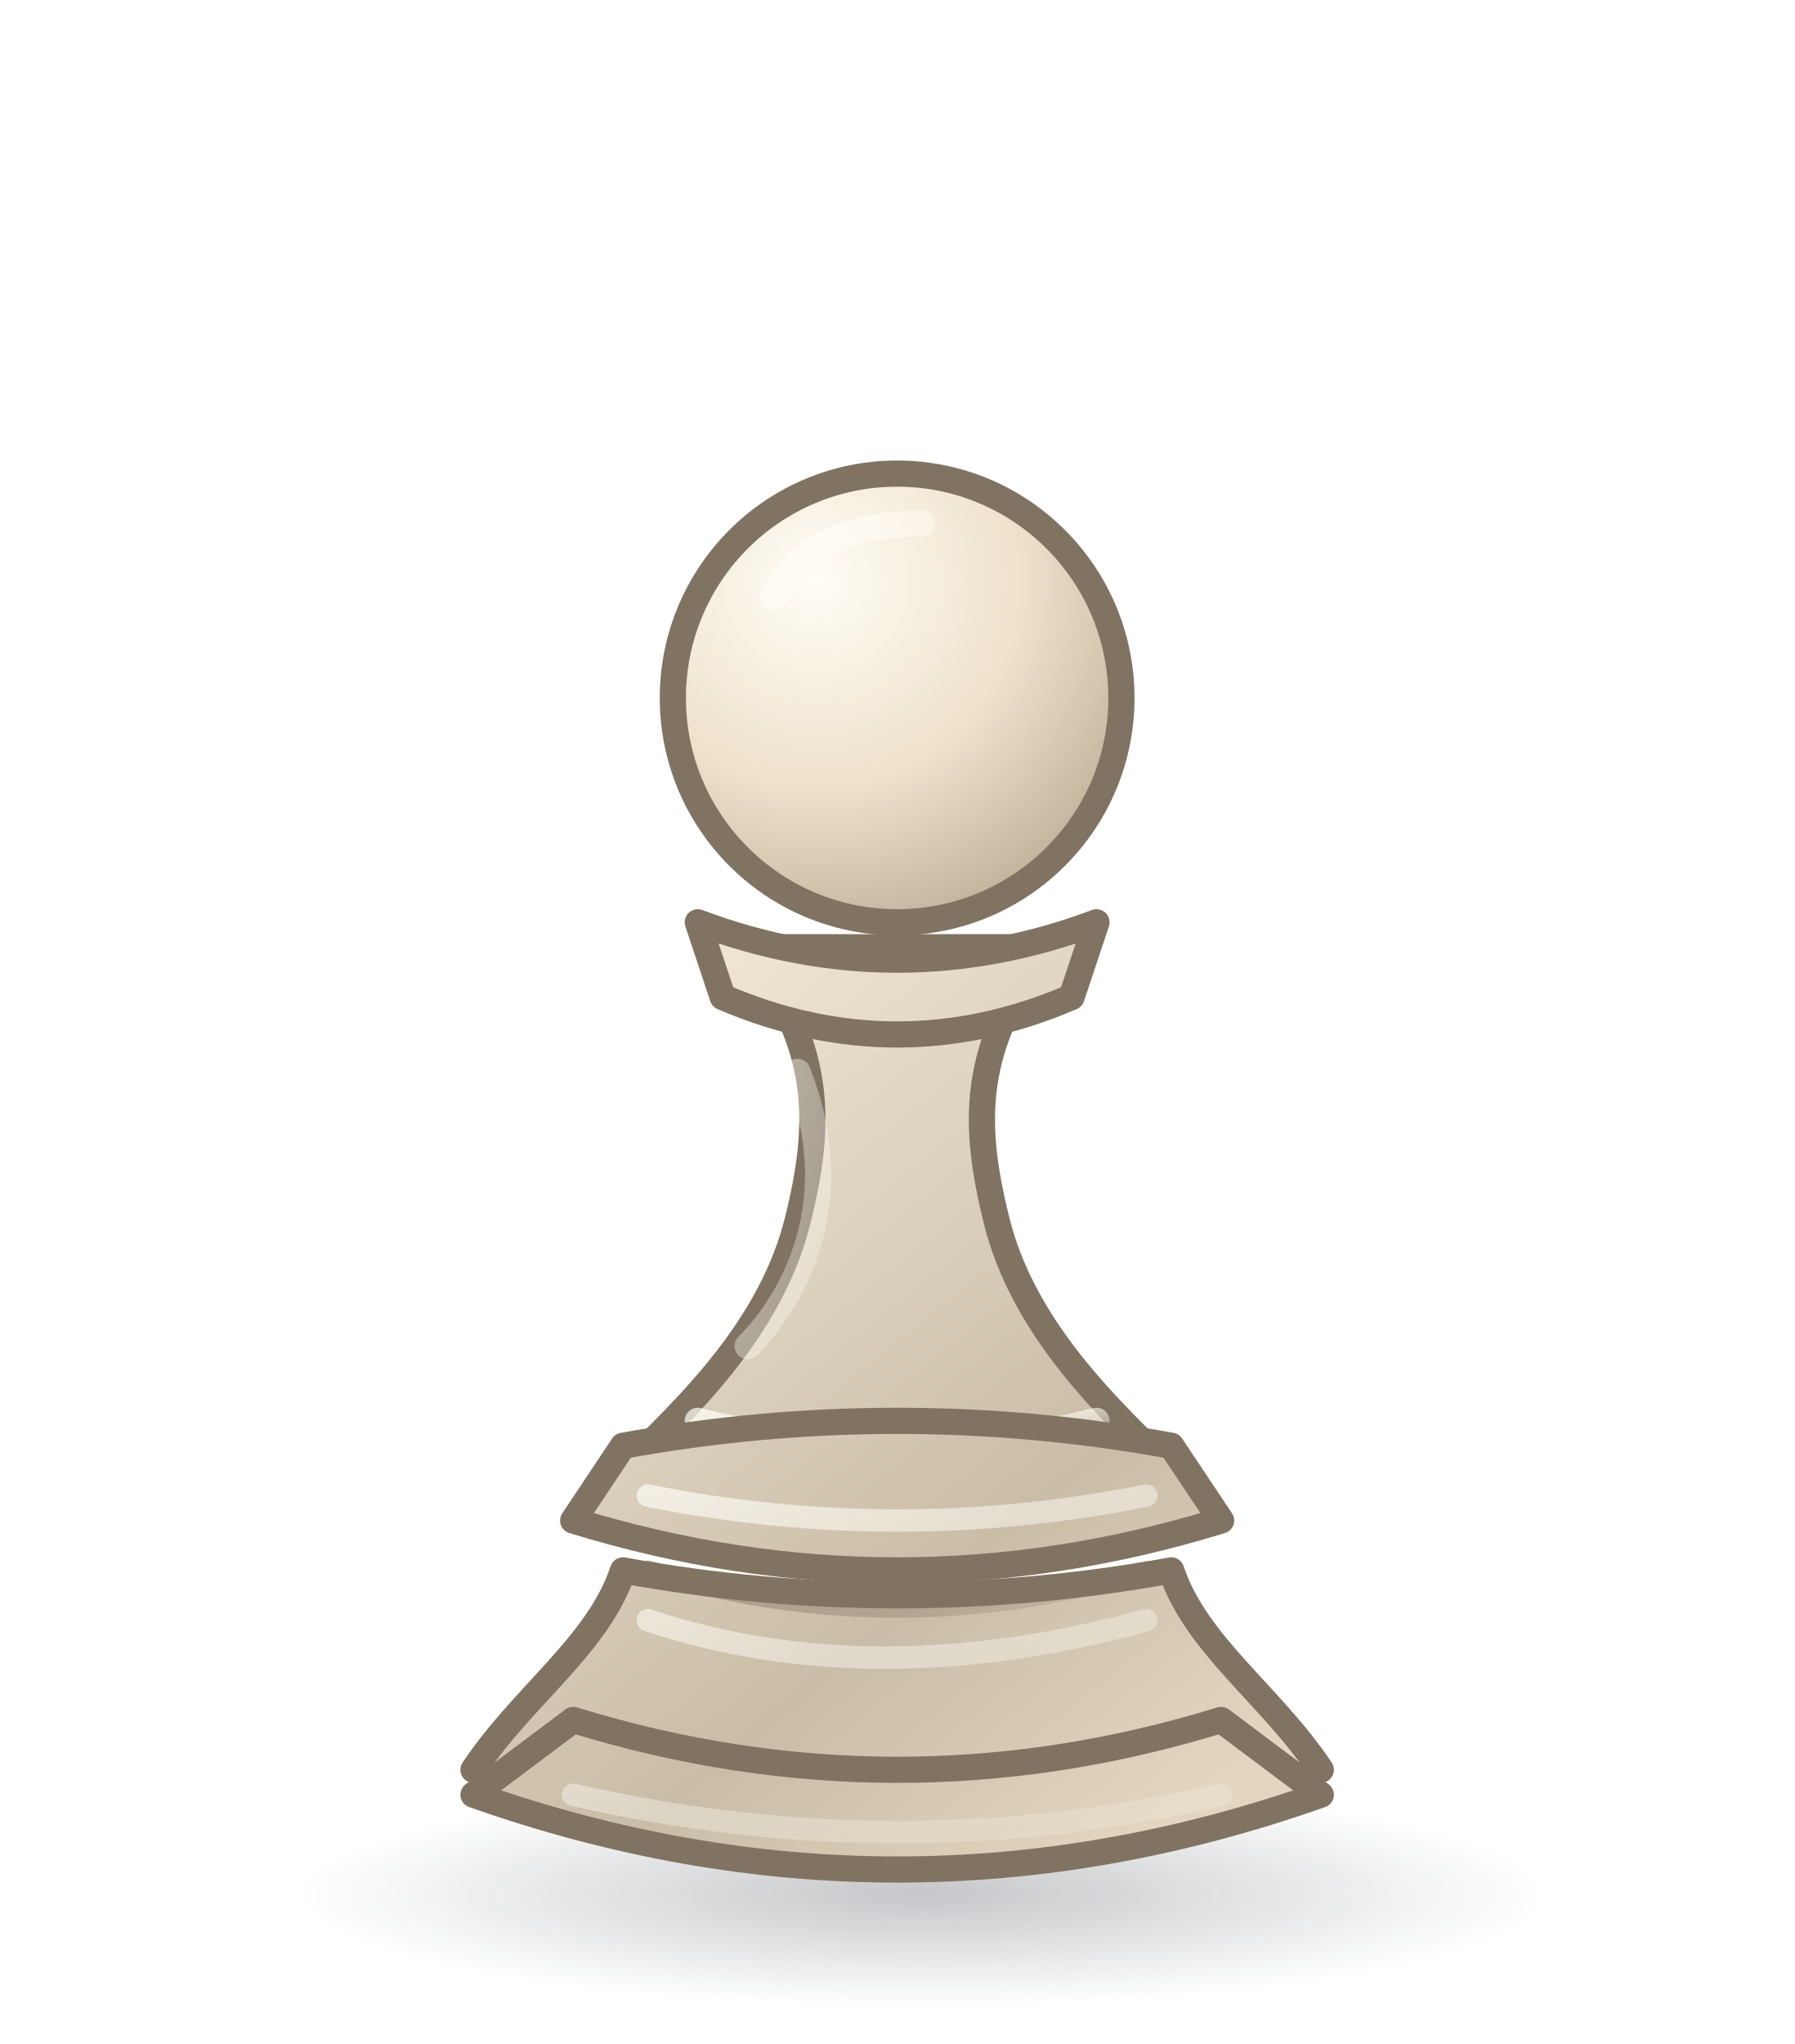
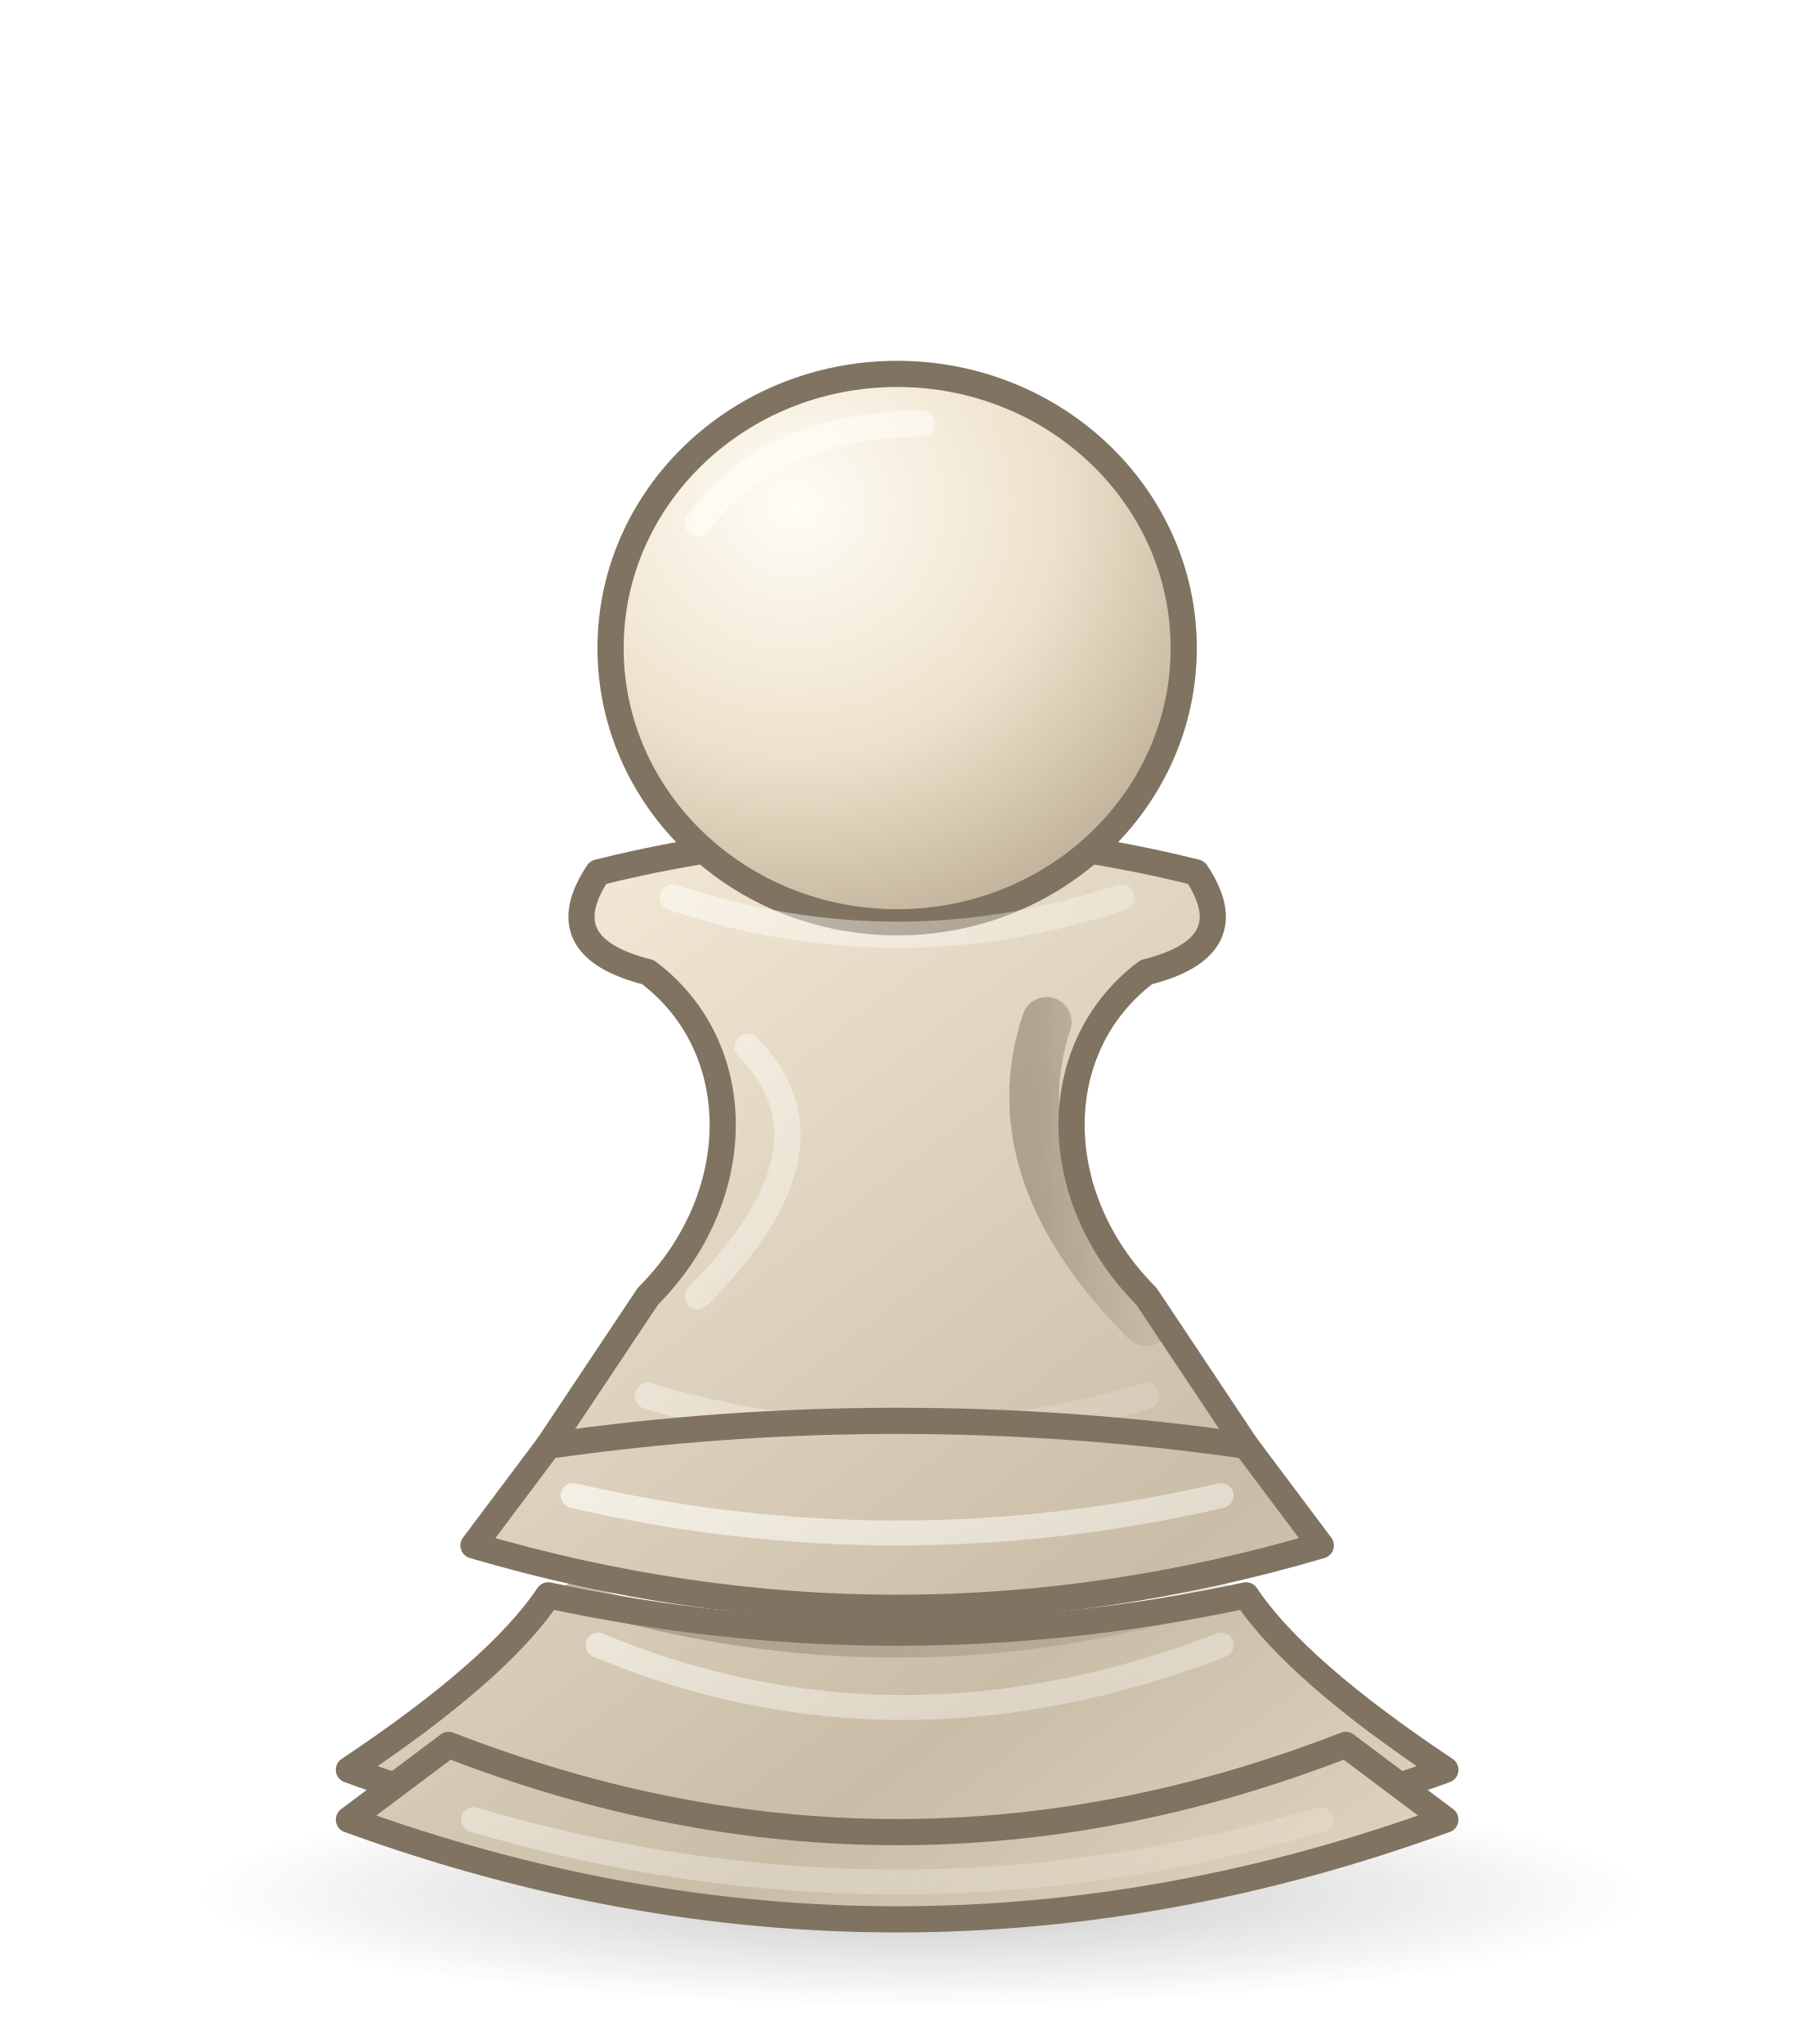
<svg xmlns="http://www.w3.org/2000/svg" viewBox="0 0 72 82">
  <defs>
-     <linearGradient id="body" x1="19" y1="18" x2="57" y2="65" gradientUnits="userSpaceOnUse">
+     <linearGradient id="body" x1="12" y1="10" x2="61" y2="74" gradientUnits="userSpaceOnUse">
      <stop stop-color="#fffaf0" />
      <stop offset=".34" stop-color="#f1e7d4" />
      <stop offset=".78" stop-color="#c9bda7" />
      <stop offset="1" stop-color="#e2d6c0" />
    </linearGradient>
    <radialGradient id="sphere" cx=".32" cy=".24" r=".83">
      <stop stop-color="#fffdf6" />
      <stop offset=".56" stop-color="#eee1cb" />
      <stop offset="1" stop-color="#beb097" />
    </radialGradient>
    <linearGradient id="rim" x1="0" y1="0" x2=".8" y2="1">
      <stop stop-color="#fffef8" stop-opacity=".7" />
      <stop offset="1" stop-color="#fffef8" stop-opacity=".16" />
    </linearGradient>
    <linearGradient id="shade">
      <stop stop-color="#807361" stop-opacity=".5" />
      <stop offset="1" stop-color="#807361" stop-opacity=".15" />
    </linearGradient>
    <linearGradient id="ink">
      <stop stop-color="#807361" />
      <stop offset="1" stop-color="#807361" />
    </linearGradient>
    <radialGradient id="shadow">
-       <stop stop-color="#0c1420" stop-opacity=".24" />
-       <stop offset="1" stop-color="#0c1420" stop-opacity="0" />
+       <stop stop-color="#181c13" stop-opacity=".24" />
+       <stop offset="1" stop-color="#181c13" stop-opacity="0" />
    </radialGradient>
  </defs>
-   <ellipse cx="37" cy="76" rx="25" ry="4.5" fill="url(#shadow)" />
+   <ellipse cx="37" cy="76" rx="29" ry="4.5" fill="url(#shadow)" />
  <g fill="url(#body)" stroke="#807361" stroke-width="1.05" stroke-linejoin="round" stroke-linecap="round">
-     <path d="M30 38 C33 42 33 45 32 49 C31 53 28 56 26 58 H46 C44 56 41 53 40 49 C39 45 39 42 42 38 Z" />
-     <path d="M28 37 Q36 40 44 37 L43 40 Q36 43 29 40 Z" />
-     <circle cx="36" cy="28" r="9" fill="url(#sphere)" />
-     <path d="M31 24 C32 22 34 21 37 21 M32 43 C34 48 32 52 30 54" fill="none" stroke="url(#rim)" />
-     <path d="M28 57 Q36 59 44 57" fill="none" stroke="url(#rim)" />
-     <path d="M25 58 Q36 56 47 58 L49 61 Q36 65 23 61 Z" />
-     <path d="M25 63 Q36 65 47 63 C48 66 51 68 53 71 Q36 77 19 71 C21 68 24 66 25 63 Z" />
-     <path d="M23 69 Q36 73 49 69 L53 72 Q36 78 19 72 Z" />
-     <path d="M26 60 Q36 62 46 60 M26 65 Q35 68 46 65 M23 72 Q36 75 49 72" fill="none" stroke="url(#rim)" stroke-width=".9" />
-     <path d="M26 63 Q36 66 46 63" fill="none" stroke="url(#shade)" stroke-width=".8" />
+     <path d="M26 39 Q22 38 24 35 Q36 32 48 35 Q50 38 46 39 C42 42 42 48 46 52 L50 58 H22 L26 52 C30 48 30 42 26 39 Z" />
+     <ellipse cx="36" cy="26" rx="11.5" ry="11" fill="url(#sphere)" />
+     <path d="M28 21 Q31 17 37 17 M27 36 Q36 39 45 36 M30 42 Q34 46 28 52 M26 56 Q36 59 46 56" fill="none" stroke="url(#rim)" />
+     <path d="M42 41 Q40 47 46 53" fill="none" stroke="url(#shade)" stroke-width="2" />
+     <path d="M22 58 Q36 56 50 58 L53 62 Q36 67 19 62 Z" />
+     <path d="M22 64 Q36 67 50 64 Q52 67 58 71 Q36 79 14 71 Q20 67 22 64 Z" />
+     <path d="M18 70 Q36 77 54 70 L58 73 Q36 81 14 73 Z" />
+     <path d="M23 60 Q36 63 49 60 M24 66 Q36 71 49 66 M19 73 Q36 78 53 73" fill="none" stroke="url(#rim)" stroke-width="1" />
+     <path d="M23 64 Q36 68 49 64" fill="none" stroke="url(#shade)" stroke-width="1" />
  </g>
</svg>
